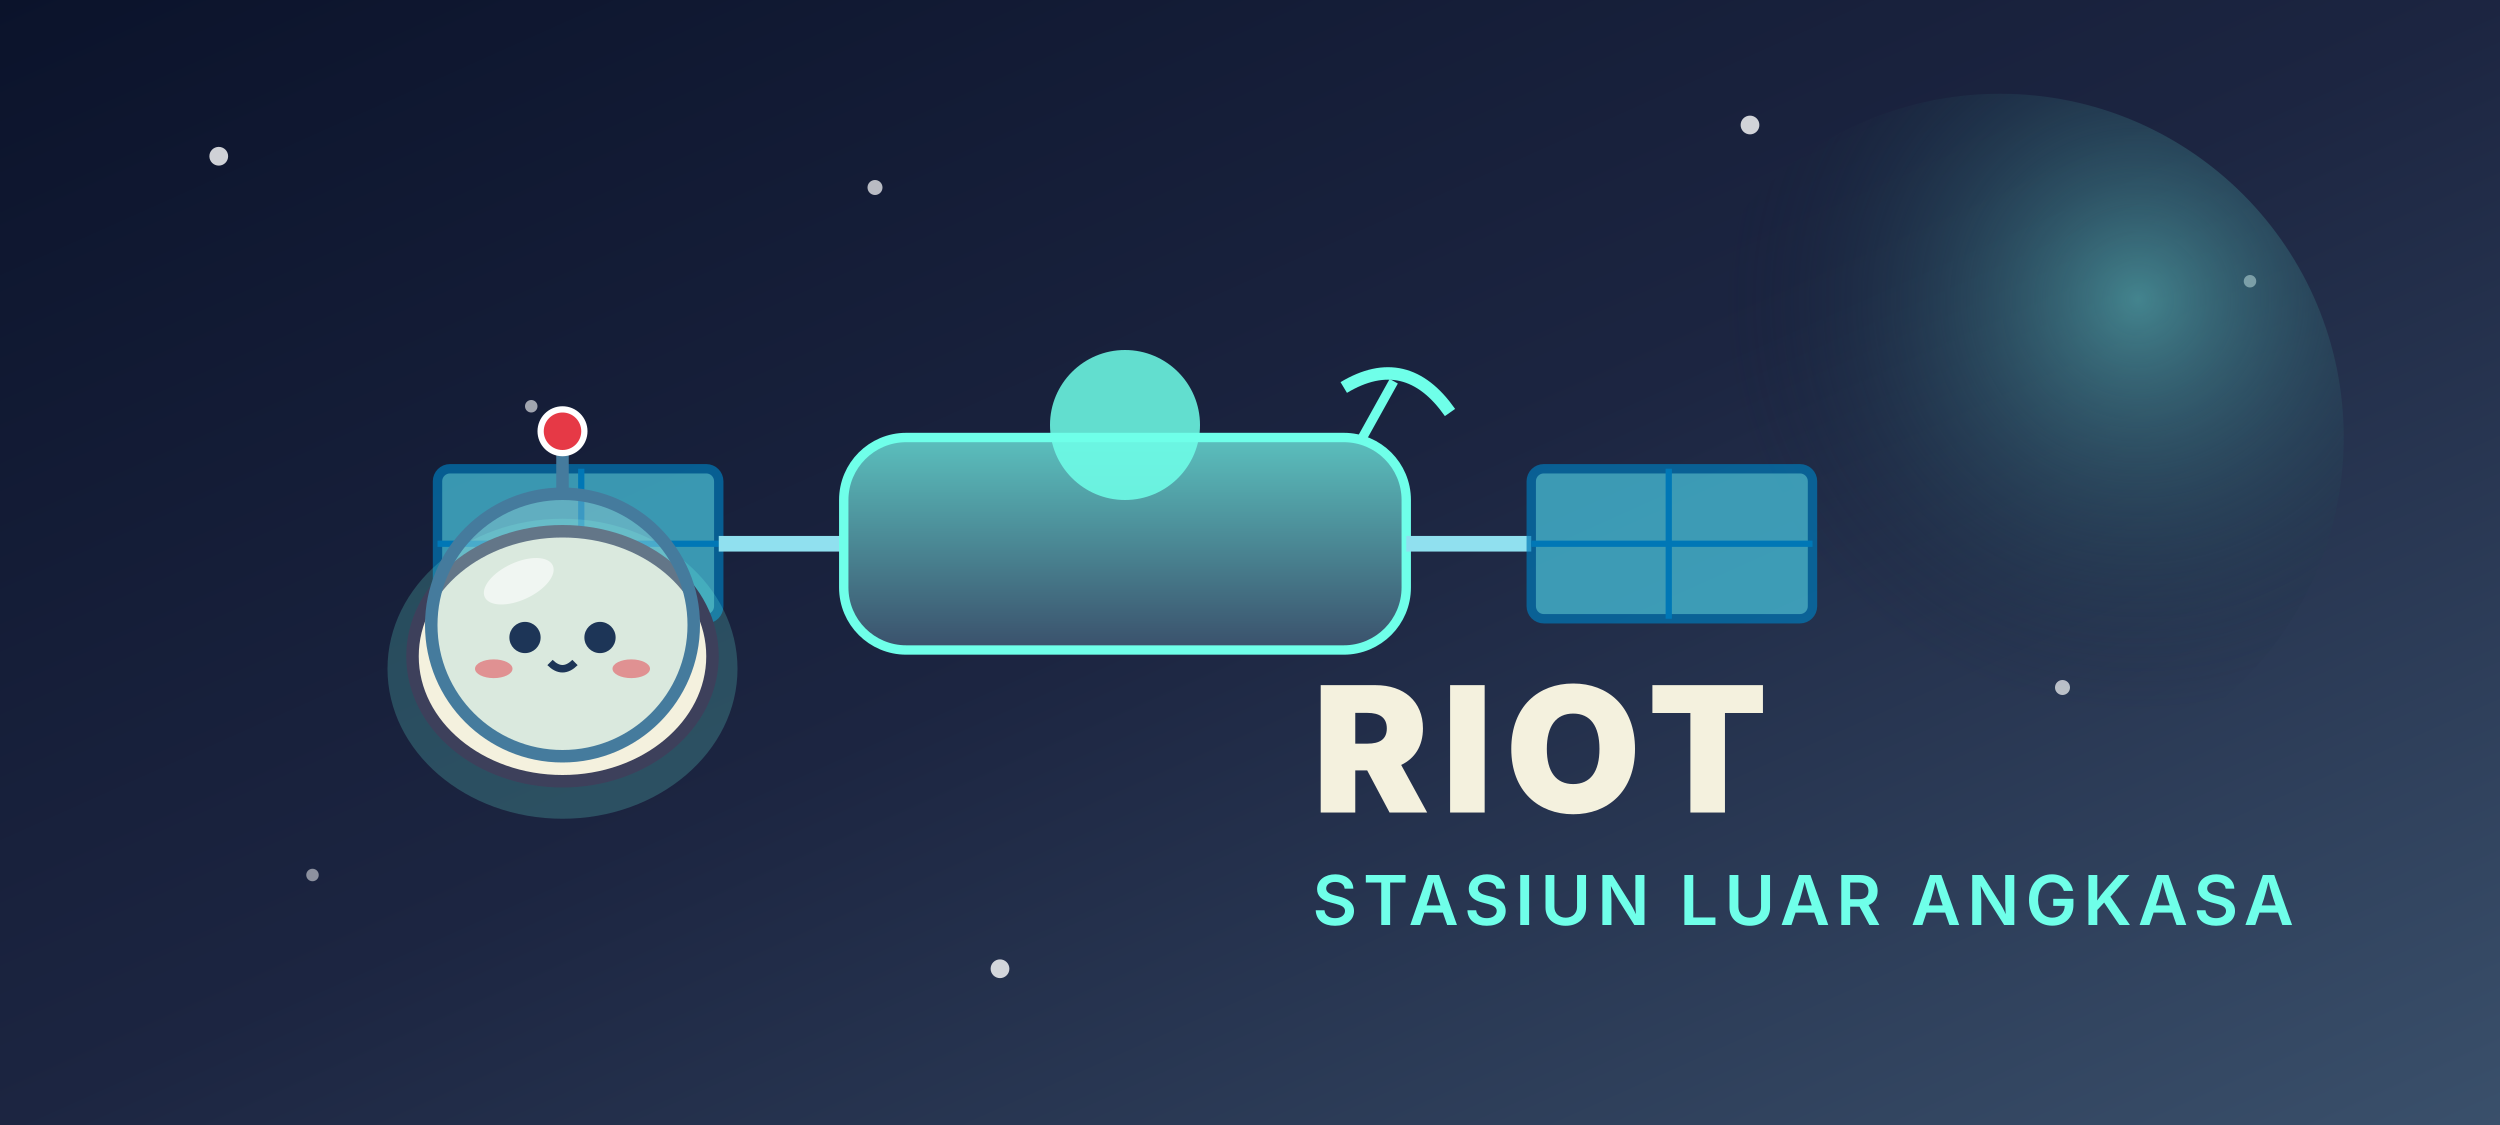
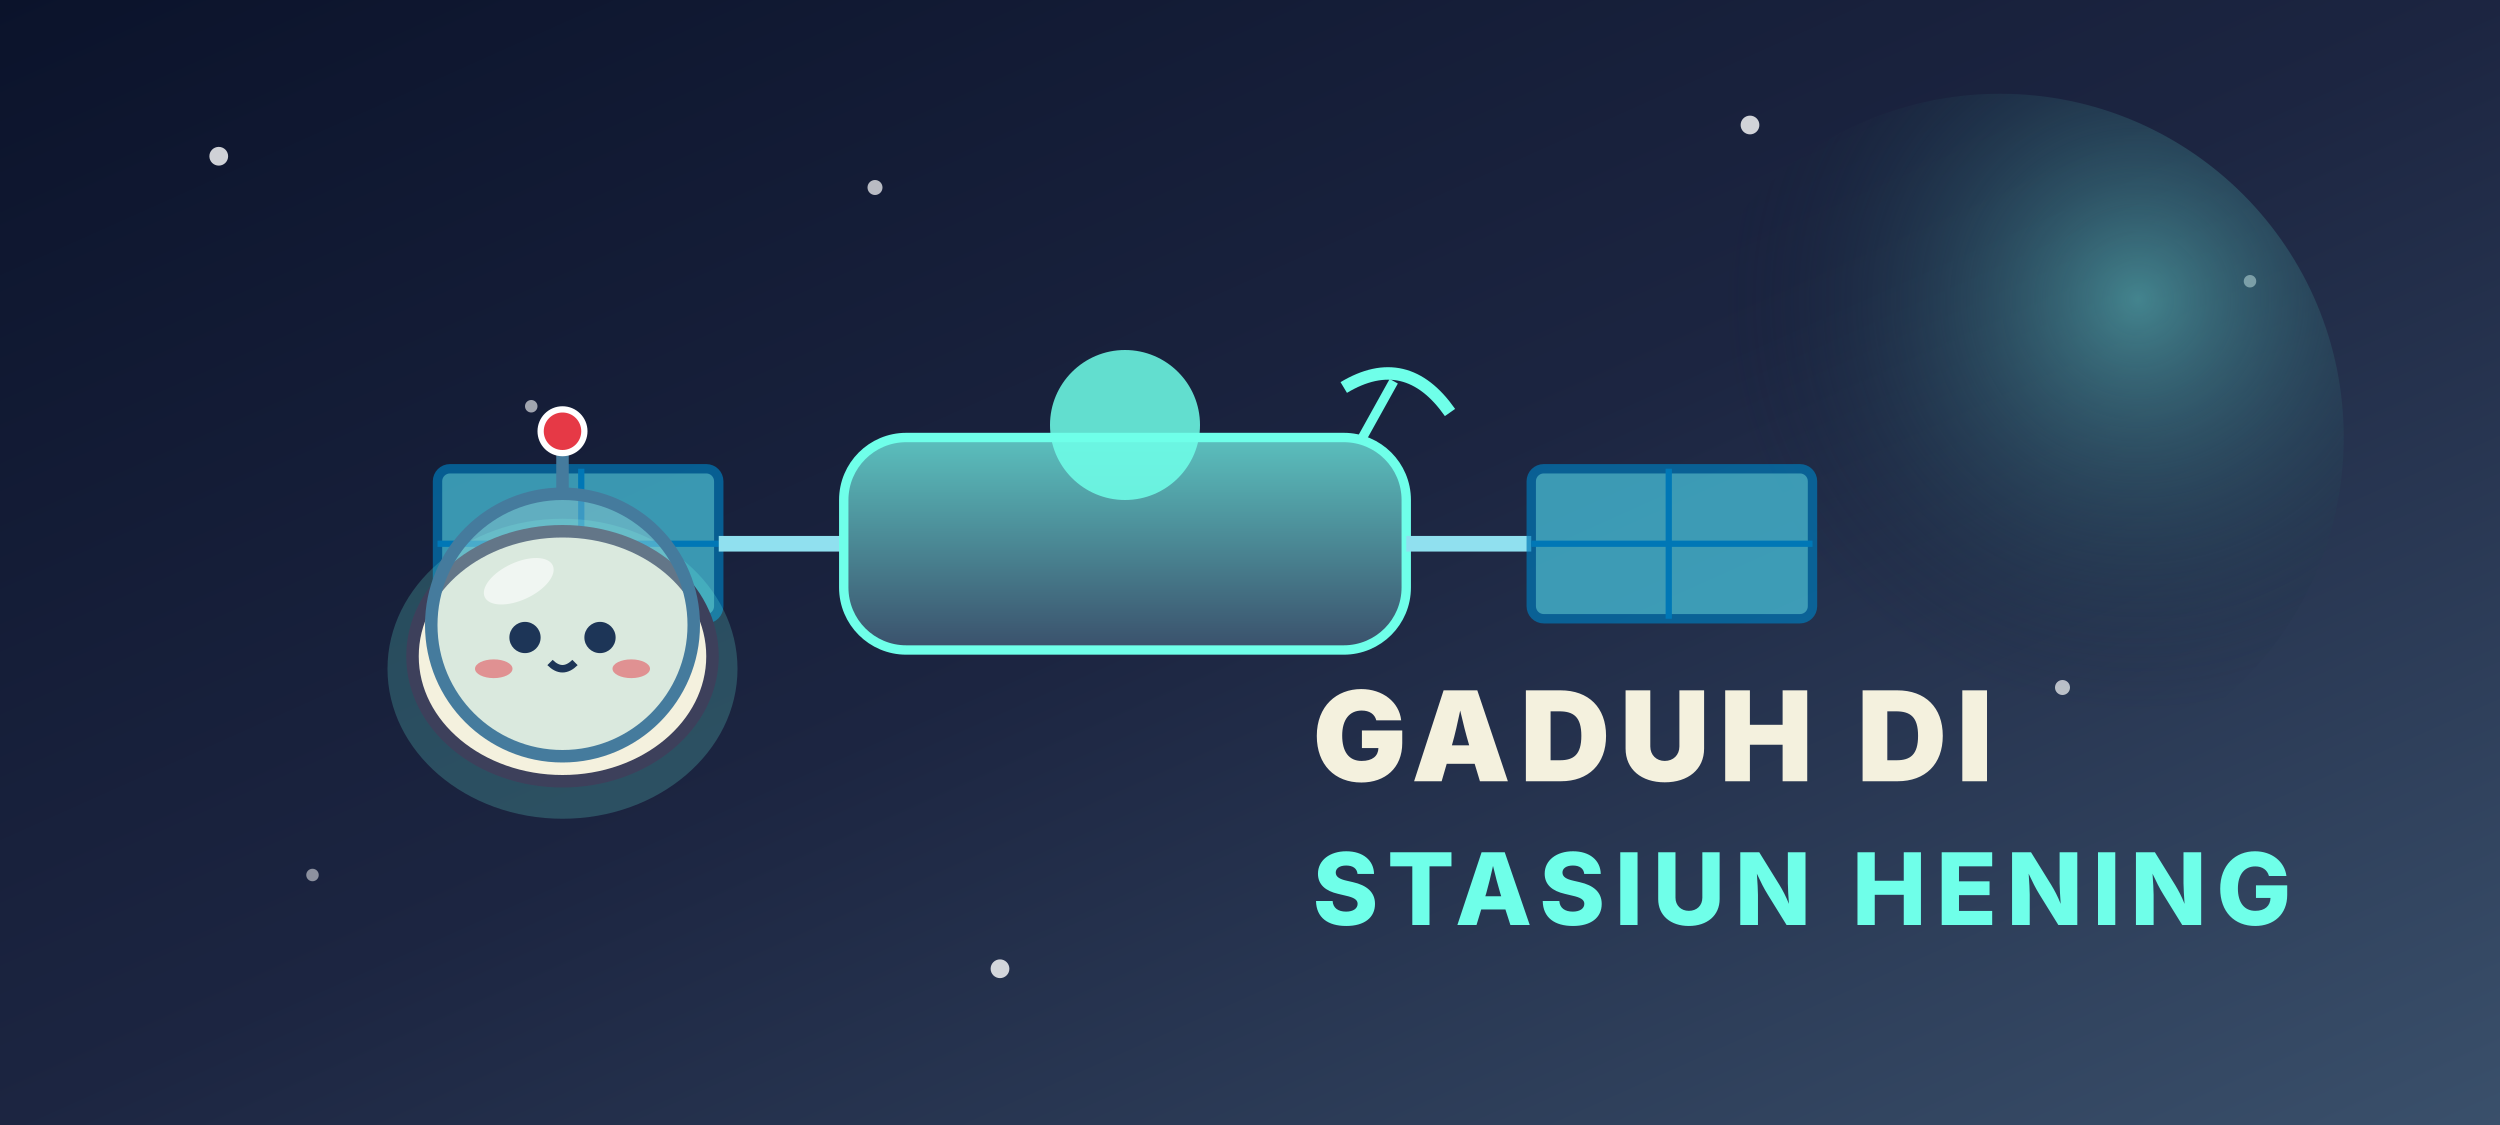
- <svg xmlns="http://www.w3.org/2000/svg" viewBox="0 0 400 180" preserveAspectRatio="xMidYMid slice" role="img" aria-label="Riot: Stasiun Luar Angkasa">
+ <svg xmlns="http://www.w3.org/2000/svg" viewBox="0 0 400 180" preserveAspectRatio="xMidYMid slice" role="img" aria-label="Gaduh di Stasiun Hening">
  <defs>
    <linearGradient id="cosmic-bg" x1="0" y1="0" x2="1" y2="1">
      <stop offset="0%" stop-color="#0B132B" />
      <stop offset="50%" stop-color="#1C2541" />
      <stop offset="100%" stop-color="#3A506B" />
    </linearGradient>
    <linearGradient id="station-hull" x1="0" y1="0" x2="0" y2="1">
      <stop offset="0%" stop-color="#5BC0BE" />
      <stop offset="100%" stop-color="#3A506B" />
    </linearGradient>
    <linearGradient id="glow" x1="0" y1="0" x2="1" y2="1">
      <stop offset="0%" stop-color="#6FFFE9" />
      <stop offset="100%" stop-color="#5BC0BE" />
    </linearGradient>
    <radialGradient id="planet" cx="70%" cy="30%" r="60%">
      <stop offset="0%" stop-color="#5BC0BE" stop-opacity="0.6" />
      <stop offset="100%" stop-color="#0B132B" stop-opacity="0" />
    </radialGradient>
  </defs>
  <rect width="400" height="180" fill="url(#cosmic-bg)" />
  <circle cx="35" cy="25" r="1.5" fill="#FFFFFF" opacity="0.8" />
  <circle cx="85" cy="65" r="1" fill="#FFFFFF" opacity="0.6" />
  <circle cx="140" cy="30" r="1.2" fill="#FFFFFF" opacity="0.7" />
  <circle cx="280" cy="20" r="1.5" fill="#FFFFFF" opacity="0.8" />
  <circle cx="360" cy="45" r="1" fill="#FFFFFF" opacity="0.6" />
  <circle cx="330" cy="110" r="1.2" fill="#FFFFFF" opacity="0.7" />
  <circle cx="50" cy="140" r="1" fill="#FFFFFF" opacity="0.5" />
  <circle cx="160" cy="155" r="1.5" fill="#FFFFFF" opacity="0.8" />
  <circle cx="320" cy="70" r="55" fill="url(#planet)" />
  <g transform="translate(180, 50)">
    <rect x="-110" y="25" width="45" height="24" rx="2" fill="#48CAE4" opacity="0.7" stroke="#0077B6" stroke-width="1.5" />
    <line x1="-87" y1="25" x2="-87" y2="49" stroke="#0077B6" stroke-width="1" />
    <line x1="-110" y1="37" x2="-65" y2="37" stroke="#0077B6" stroke-width="1" />
    <line x1="-65" y1="37" x2="-45" y2="37" stroke="#90E0EF" stroke-width="2.5" />
    <rect x="-45" y="20" width="90" height="34" rx="10" fill="url(#station-hull)" stroke="#6FFFE9" stroke-width="1.5" />
    <circle cx="0" cy="18" r="12" fill="#6FFFE9" opacity="0.85" />
    <path d="M 35 12 Q 45 6 52 16" stroke="#6FFFE9" stroke-width="2" fill="none" />
    <line x1="43" y1="11" x2="38" y2="20" stroke="#6FFFE9" stroke-width="1.5" />
    <line x1="45" y1="37" x2="65" y2="37" stroke="#90E0EF" stroke-width="2.5" />
    <rect x="65" y="25" width="45" height="24" rx="2" fill="#48CAE4" opacity="0.7" stroke="#0077B6" stroke-width="1.5" />
    <line x1="87" y1="25" x2="87" y2="49" stroke="#0077B6" stroke-width="1" />
    <line x1="65" y1="37" x2="110" y2="37" stroke="#0077B6" stroke-width="1" />
  </g>
  <g transform="translate(90, 95)">
    <ellipse cx="0" cy="12" rx="28" ry="24" fill="#6FFFE9" opacity="0.2" />
    <ellipse cx="0" cy="10" rx="24" ry="20" fill="#F4F1DE" stroke="#3D405B" stroke-width="2" />
    <circle cx="0" cy="5" r="21" fill="#A8DADC" fill-opacity="0.35" stroke="#457B9D" stroke-width="2" />
    <ellipse cx="-7" cy="-2" rx="6" ry="3" fill="#FFFFFF" opacity="0.6" transform="rotate(-25 -7 -2)" />
    <circle cx="-6" cy="7" r="2.5" fill="#1D3557" />
    <circle cx="6" cy="7" r="2.5" fill="#1D3557" />
    <ellipse cx="-11" cy="12" rx="3" ry="1.5" fill="#E63946" opacity="0.5" />
    <ellipse cx="11" cy="12" rx="3" ry="1.5" fill="#E63946" opacity="0.5" />
    <path d="M -2 11 Q 0 13 2 11" stroke="#1D3557" stroke-width="1.2" fill="none" />
    <line x1="0" y1="-16" x2="0" y2="-24" stroke="#457B9D" stroke-width="2" />
    <circle cx="0" cy="-26" r="3.5" fill="#E63946" stroke="#FFFFFF" stroke-width="1" />
  </g>
-   <text x="210" y="130" font-family="system-ui, -apple-system, sans-serif" font-size="28" font-weight="900" letter-spacing="2" fill="#F4F1DE">RIOT</text>
-   <text x="210" y="148" font-family="system-ui, -apple-system, sans-serif" font-size="11" font-weight="600" letter-spacing="1" fill="#6FFFE9">STASIUN LUAR ANGKASA</text>
+   <text x="210" y="125" font-family="system-ui, -apple-system, sans-serif" font-size="20" font-weight="900" letter-spacing="1.5" fill="#F4F1DE">GADUH DI</text>
+   <text x="210" y="148" font-family="system-ui, -apple-system, sans-serif" font-size="16" font-weight="800" letter-spacing="1.5" fill="#6FFFE9">STASIUN HENING</text>
</svg>
